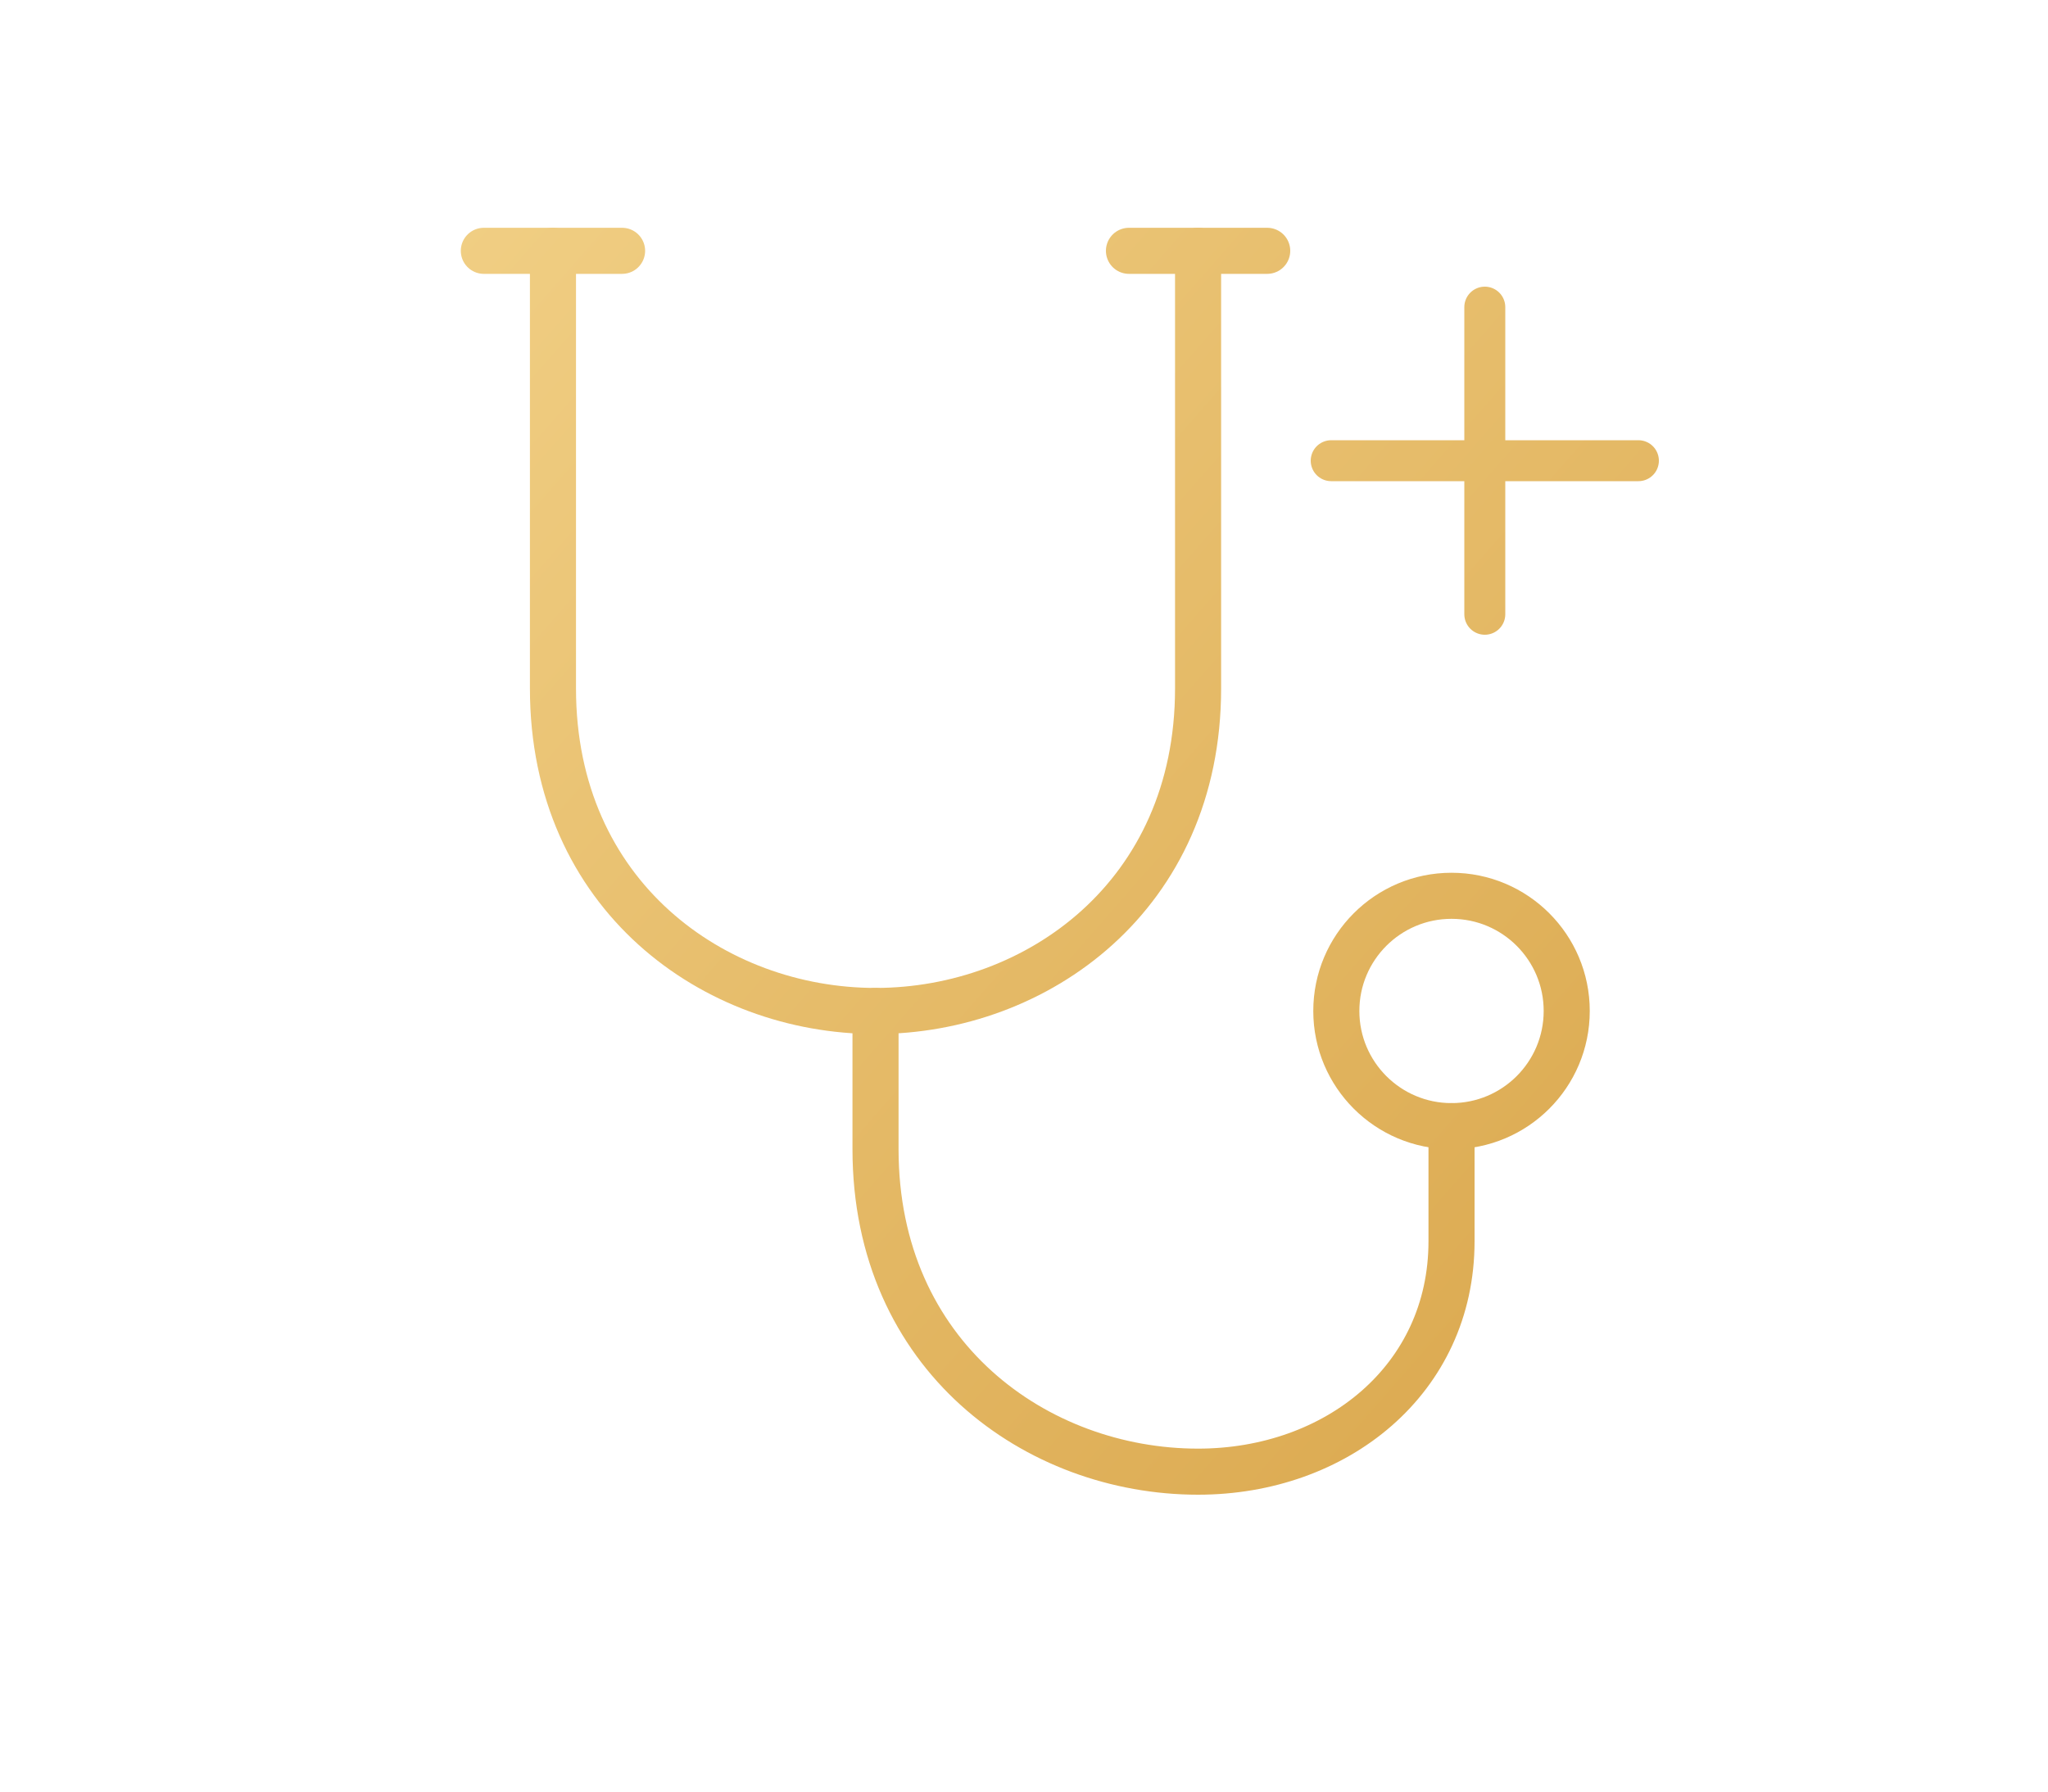
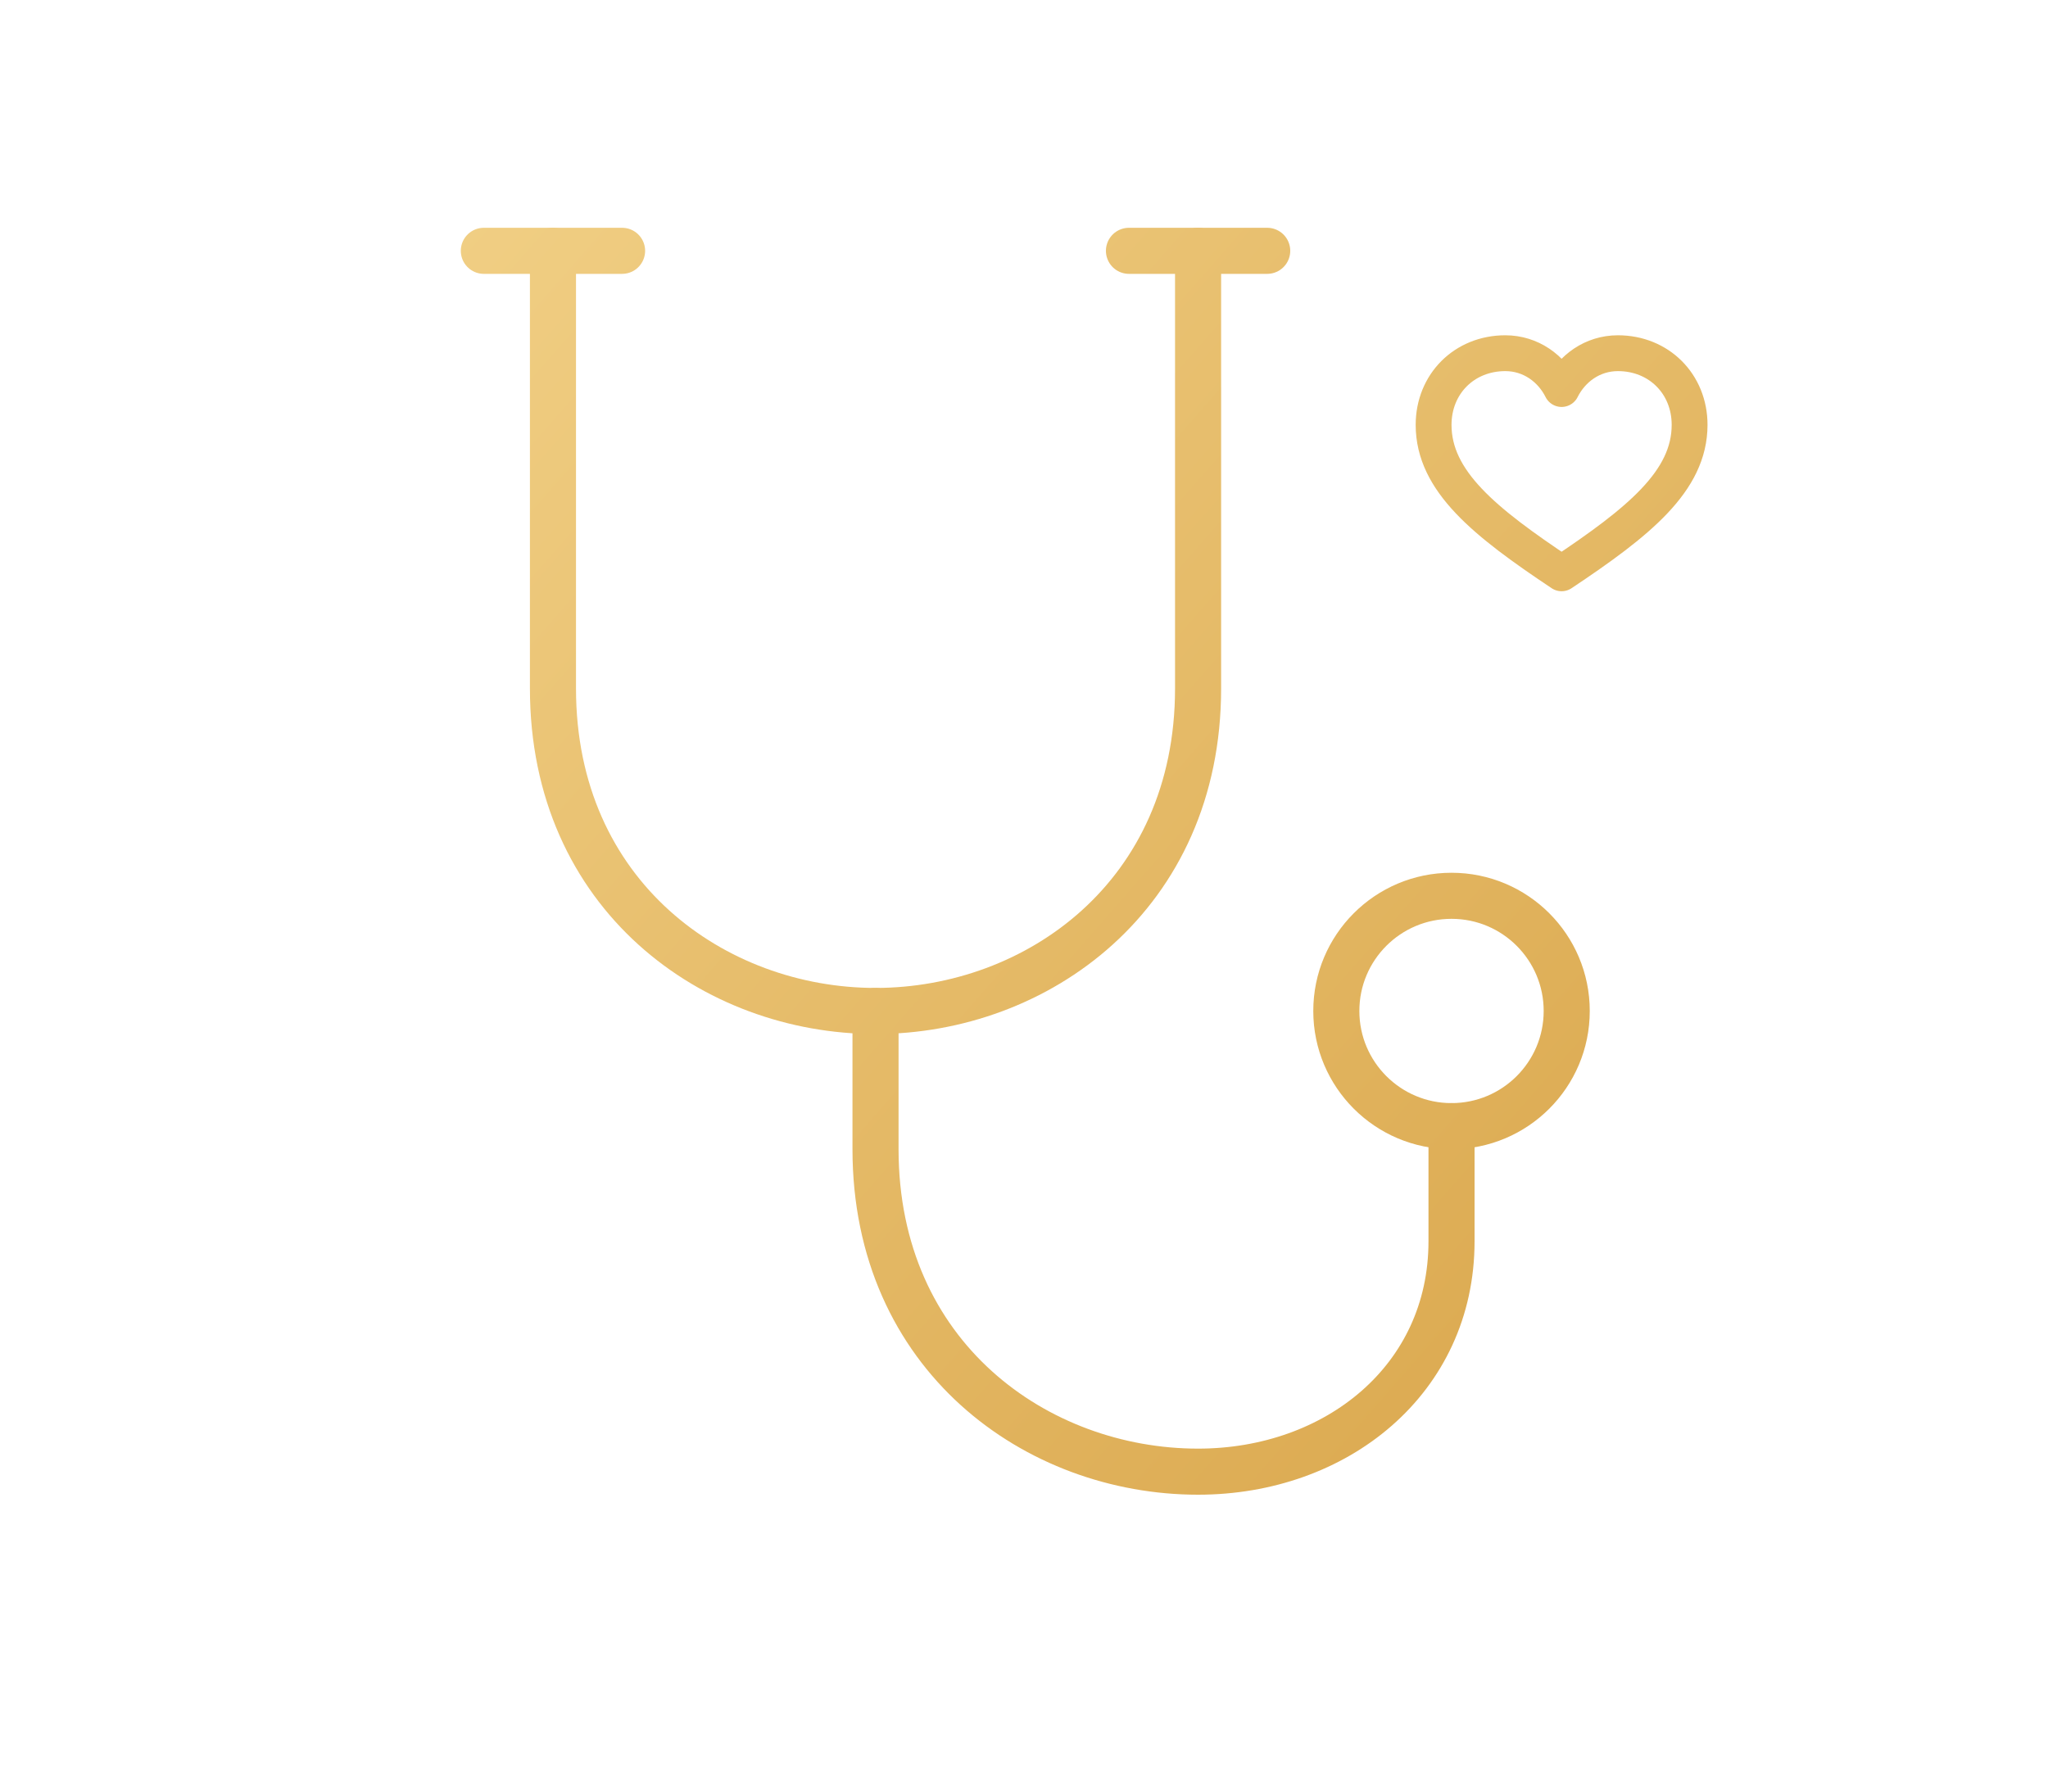
<svg xmlns="http://www.w3.org/2000/svg" viewBox="400 170 400 350" aria-hidden="true">
  <defs>
    <linearGradient id="g" gradientUnits="userSpaceOnUse" x1="400" y1="170" x2="800" y2="520">
      <stop offset="0" stop-color="#f6d891" />
      <stop offset="1" stop-color="#d6a043" />
    </linearGradient>
  </defs>
  <g fill="none" stroke="url(#g)" stroke-width="9" stroke-linecap="round" stroke-linejoin="round">
    <g stroke-width="10" transform="translate(580 345) scale(0.9) translate(-600 -345)">
      <path d="M520 205 L 520 300 C 520 345 555 370 590 370 C 625 370 660 345 660 300 L 660 205" />
      <path d="M505 205 H 535 M645 205 H 675" />
      <path d="M590 370 L 590 400 C 590 445 625 470 660 470 C 690 470 715 450 715 420 L 715 395" />
      <circle cx="715" cy="370" r="25" />
    </g>
-     <path d="M690 230 V 290 M660 260 H 720" stroke-width="8" />
+     <path d="M705 282 C 690 272 680 264 680 253 C 680 245 686 239 694 239 C 699 239 703 242 705 246 C 707 242 711 239 716 239 C 724 239 730 245 730 253 C 730 264 720 272 705 282 Z" stroke-width="7" />
  </g>
</svg>
